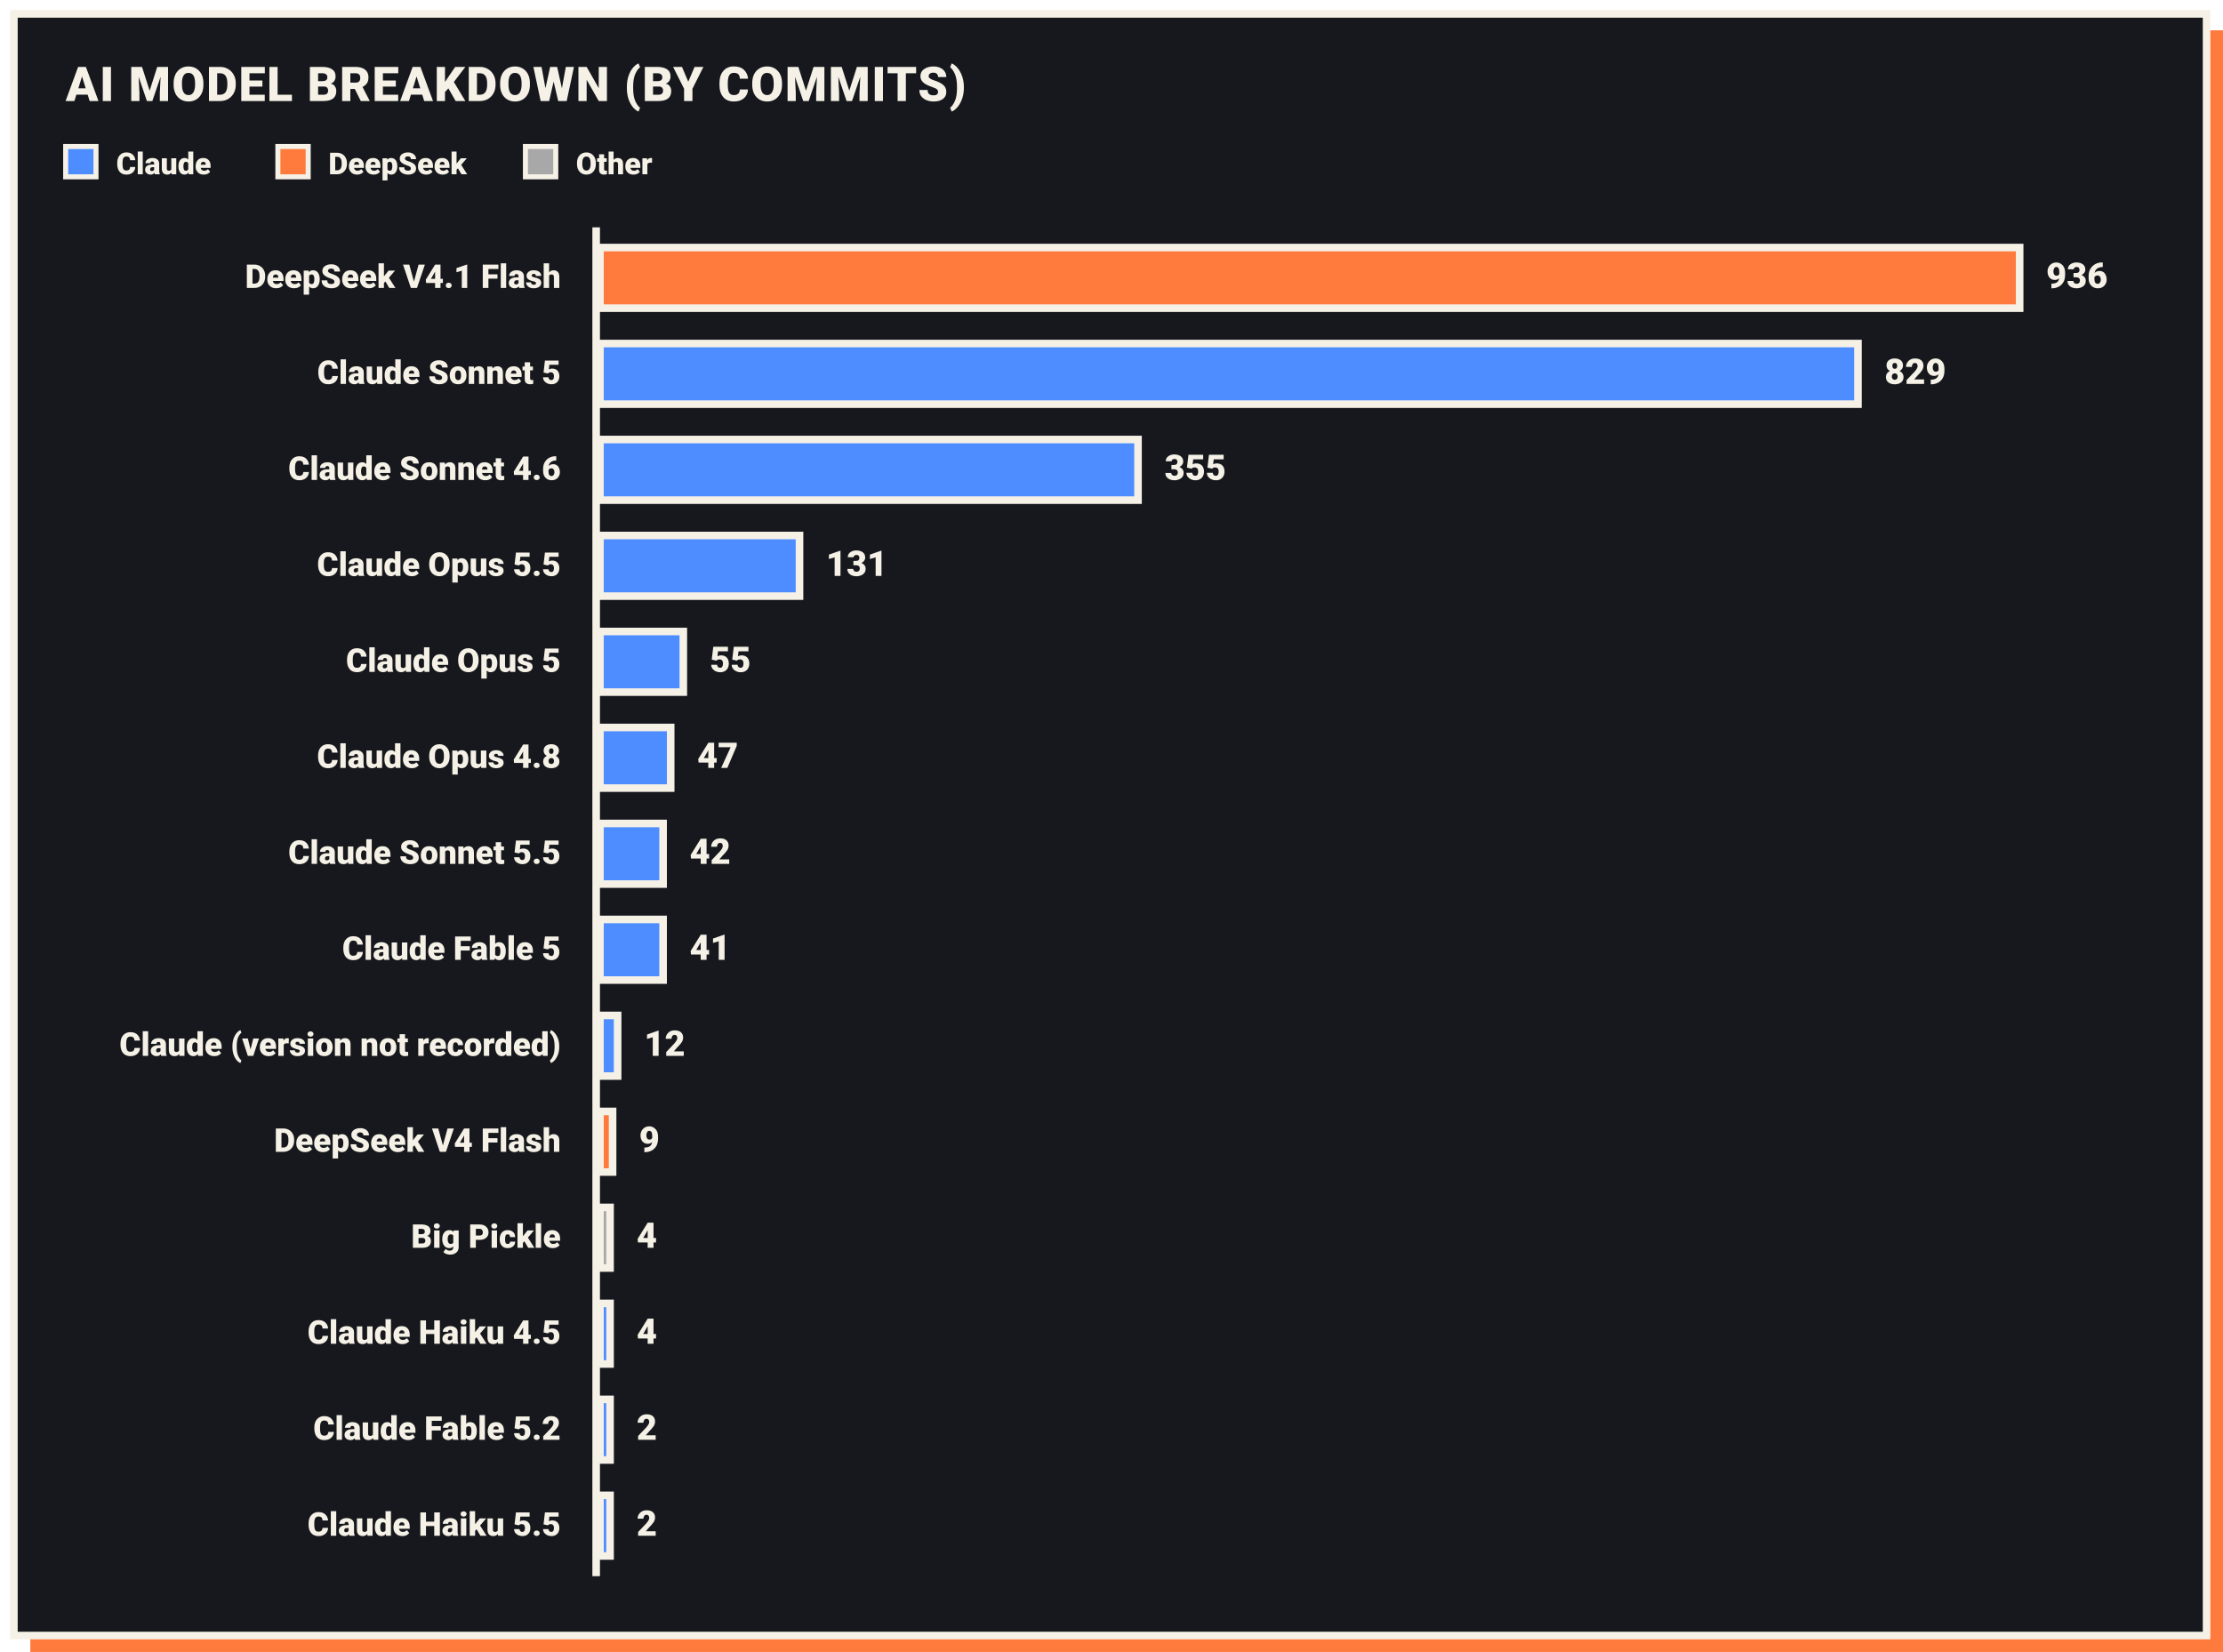
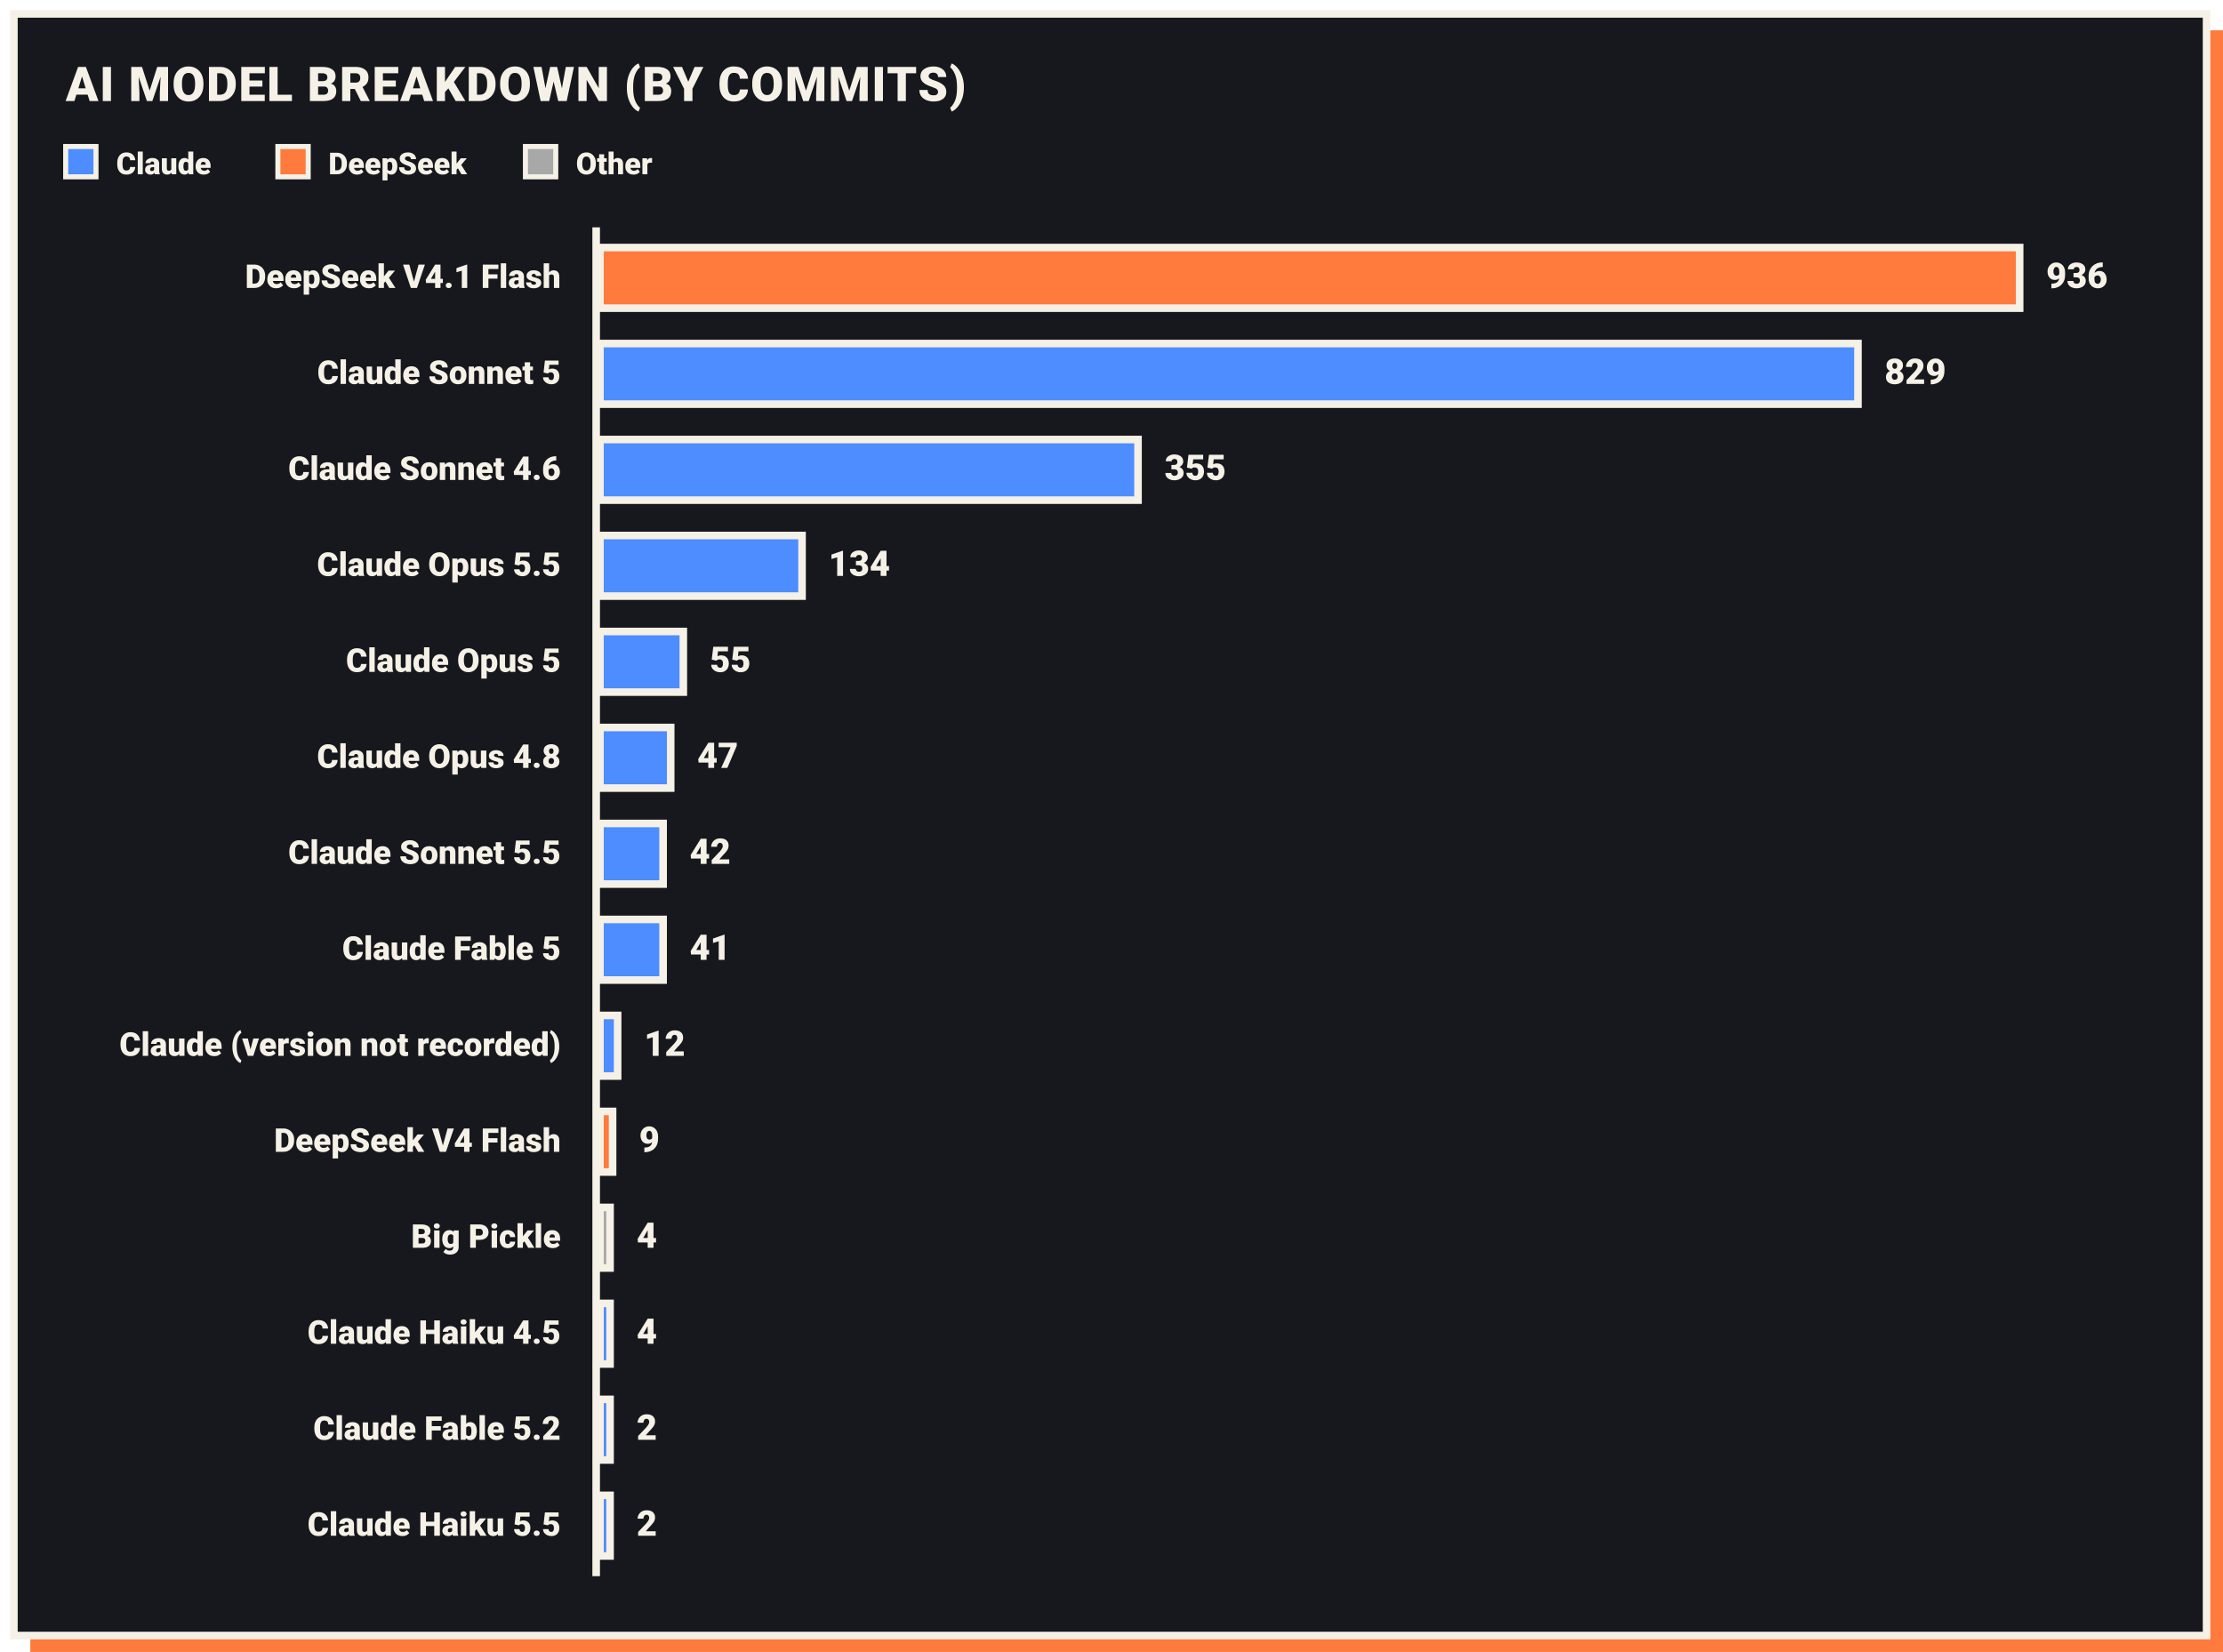
<svg xmlns="http://www.w3.org/2000/svg" viewBox="0 0 880 654" font-family="-apple-system, BlinkMacSystemFont, 'Segoe UI', Roboto, Helvetica, Arial, sans-serif" role="img" aria-labelledby="t d">
  <rect x="12" y="12" width="868" height="642" fill="#ff7a3d" />
  <rect x="5.5" y="5.5" width="868" height="642" fill="#16181d" stroke="#f5f1e6" stroke-width="3" />
  <text x="26" y="40" fill="#f5f1e6" font-weight="800" font-size="19" letter-spacing="0.5">AI MODEL BREAKDOWN (BY COMMITS)</text>
  <rect x="26" y="58" width="12" height="12" fill="#4d8dff" stroke="#f5f1e6" stroke-width="2" />
  <text x="46" y="69" fill="#f5f1e6" font-weight="800" font-size="12">Claude</text>
  <rect x="110" y="58" width="12" height="12" fill="#ff7a3d" stroke="#f5f1e6" stroke-width="2" />
  <text x="130" y="69" fill="#f5f1e6" font-weight="800" font-size="12">DeepSeek</text>
  <rect x="208" y="58" width="12" height="12" fill="#a8a8a8" stroke="#f5f1e6" stroke-width="2" />
  <text x="228" y="69" fill="#f5f1e6" font-weight="800" font-size="12">Other</text>
  <line x1="236" y1="90" x2="236" y2="624" stroke="#f5f1e6" stroke-width="3" />
  <text x="222" y="114" fill="#f5f1e6" font-weight="800" font-size="13" text-anchor="end">DeepSeek V4.1 Flash</text>
  <rect x="237.5" y="98" width="562" height="24" fill="#ff7a3d" stroke="#f5f1e6" stroke-width="3" />
  <text x="810" y="114" fill="#f5f1e6" font-weight="800" font-size="14">936</text>
  <text x="222" y="152" fill="#f5f1e6" font-weight="800" font-size="13" text-anchor="end">Claude Sonnet 5</text>
  <rect x="237.5" y="136" width="498" height="24" fill="#4d8dff" stroke="#f5f1e6" stroke-width="3" />
  <text x="746" y="152" fill="#f5f1e6" font-weight="800" font-size="14">829</text>
  <text x="222" y="190" fill="#f5f1e6" font-weight="800" font-size="13" text-anchor="end">Claude Sonnet 4.6</text>
  <rect x="237.5" y="174" width="213" height="24" fill="#4d8dff" stroke="#f5f1e6" stroke-width="3" />
  <text x="461" y="190" fill="#f5f1e6" font-weight="800" font-size="14">355</text>
  <text x="222" y="228" fill="#f5f1e6" font-weight="800" font-size="13" text-anchor="end">Claude Opus 5.5</text>
-   <rect x="237.5" y="212" width="79" height="24" fill="#4d8dff" stroke="#f5f1e6" stroke-width="3" />
-   <text x="327" y="228" fill="#f5f1e6" font-weight="800" font-size="14">131</text>
+   <rect x="237.5" y="212" width="80" height="24" fill="#4d8dff" stroke="#f5f1e6" stroke-width="3" />
+   <text x="328" y="228" fill="#f5f1e6" font-weight="800" font-size="14">134</text>
  <text x="222" y="266" fill="#f5f1e6" font-weight="800" font-size="13" text-anchor="end">Claude Opus 5</text>
  <rect x="237.5" y="250" width="33" height="24" fill="#4d8dff" stroke="#f5f1e6" stroke-width="3" />
  <text x="281" y="266" fill="#f5f1e6" font-weight="800" font-size="14">55</text>
  <text x="222" y="304" fill="#f5f1e6" font-weight="800" font-size="13" text-anchor="end">Claude Opus 4.8</text>
  <rect x="237.5" y="288" width="28" height="24" fill="#4d8dff" stroke="#f5f1e6" stroke-width="3" />
  <text x="276" y="304" fill="#f5f1e6" font-weight="800" font-size="14">47</text>
  <text x="222" y="342" fill="#f5f1e6" font-weight="800" font-size="13" text-anchor="end">Claude Sonnet 5.5</text>
  <rect x="237.5" y="326" width="25" height="24" fill="#4d8dff" stroke="#f5f1e6" stroke-width="3" />
  <text x="273" y="342" fill="#f5f1e6" font-weight="800" font-size="14">42</text>
  <text x="222" y="380" fill="#f5f1e6" font-weight="800" font-size="13" text-anchor="end">Claude Fable 5</text>
  <rect x="237.5" y="364" width="25" height="24" fill="#4d8dff" stroke="#f5f1e6" stroke-width="3" />
  <text x="273" y="380" fill="#f5f1e6" font-weight="800" font-size="14">41</text>
  <text x="222" y="418" fill="#f5f1e6" font-weight="800" font-size="13" text-anchor="end">Claude (version not recorded)</text>
  <rect x="237.5" y="402" width="7" height="24" fill="#4d8dff" stroke="#f5f1e6" stroke-width="3" />
  <text x="255" y="418" fill="#f5f1e6" font-weight="800" font-size="14">12</text>
  <text x="222" y="456" fill="#f5f1e6" font-weight="800" font-size="13" text-anchor="end">DeepSeek V4 Flash</text>
  <rect x="237.5" y="440" width="5" height="24" fill="#ff7a3d" stroke="#f5f1e6" stroke-width="3" />
  <text x="253" y="456" fill="#f5f1e6" font-weight="800" font-size="14">9</text>
  <text x="222" y="494" fill="#f5f1e6" font-weight="800" font-size="13" text-anchor="end">Big Pickle</text>
  <rect x="237.5" y="478" width="4" height="24" fill="#a8a8a8" stroke="#f5f1e6" stroke-width="3" />
  <text x="252" y="494" fill="#f5f1e6" font-weight="800" font-size="14">4</text>
  <text x="222" y="532" fill="#f5f1e6" font-weight="800" font-size="13" text-anchor="end">Claude Haiku 4.5</text>
  <rect x="237.5" y="516" width="4" height="24" fill="#4d8dff" stroke="#f5f1e6" stroke-width="3" />
  <text x="252" y="532" fill="#f5f1e6" font-weight="800" font-size="14">4</text>
  <text x="222" y="570" fill="#f5f1e6" font-weight="800" font-size="13" text-anchor="end">Claude Fable 5.2</text>
  <rect x="237.5" y="554" width="4" height="24" fill="#4d8dff" stroke="#f5f1e6" stroke-width="3" />
  <text x="252" y="570" fill="#f5f1e6" font-weight="800" font-size="14">2</text>
  <text x="222" y="608" fill="#f5f1e6" font-weight="800" font-size="13" text-anchor="end">Claude Haiku 5.5</text>
  <rect x="237.5" y="592" width="4" height="24" fill="#4d8dff" stroke="#f5f1e6" stroke-width="3" />
  <text x="252" y="608" fill="#f5f1e6" font-weight="800" font-size="14">2</text>
</svg>
